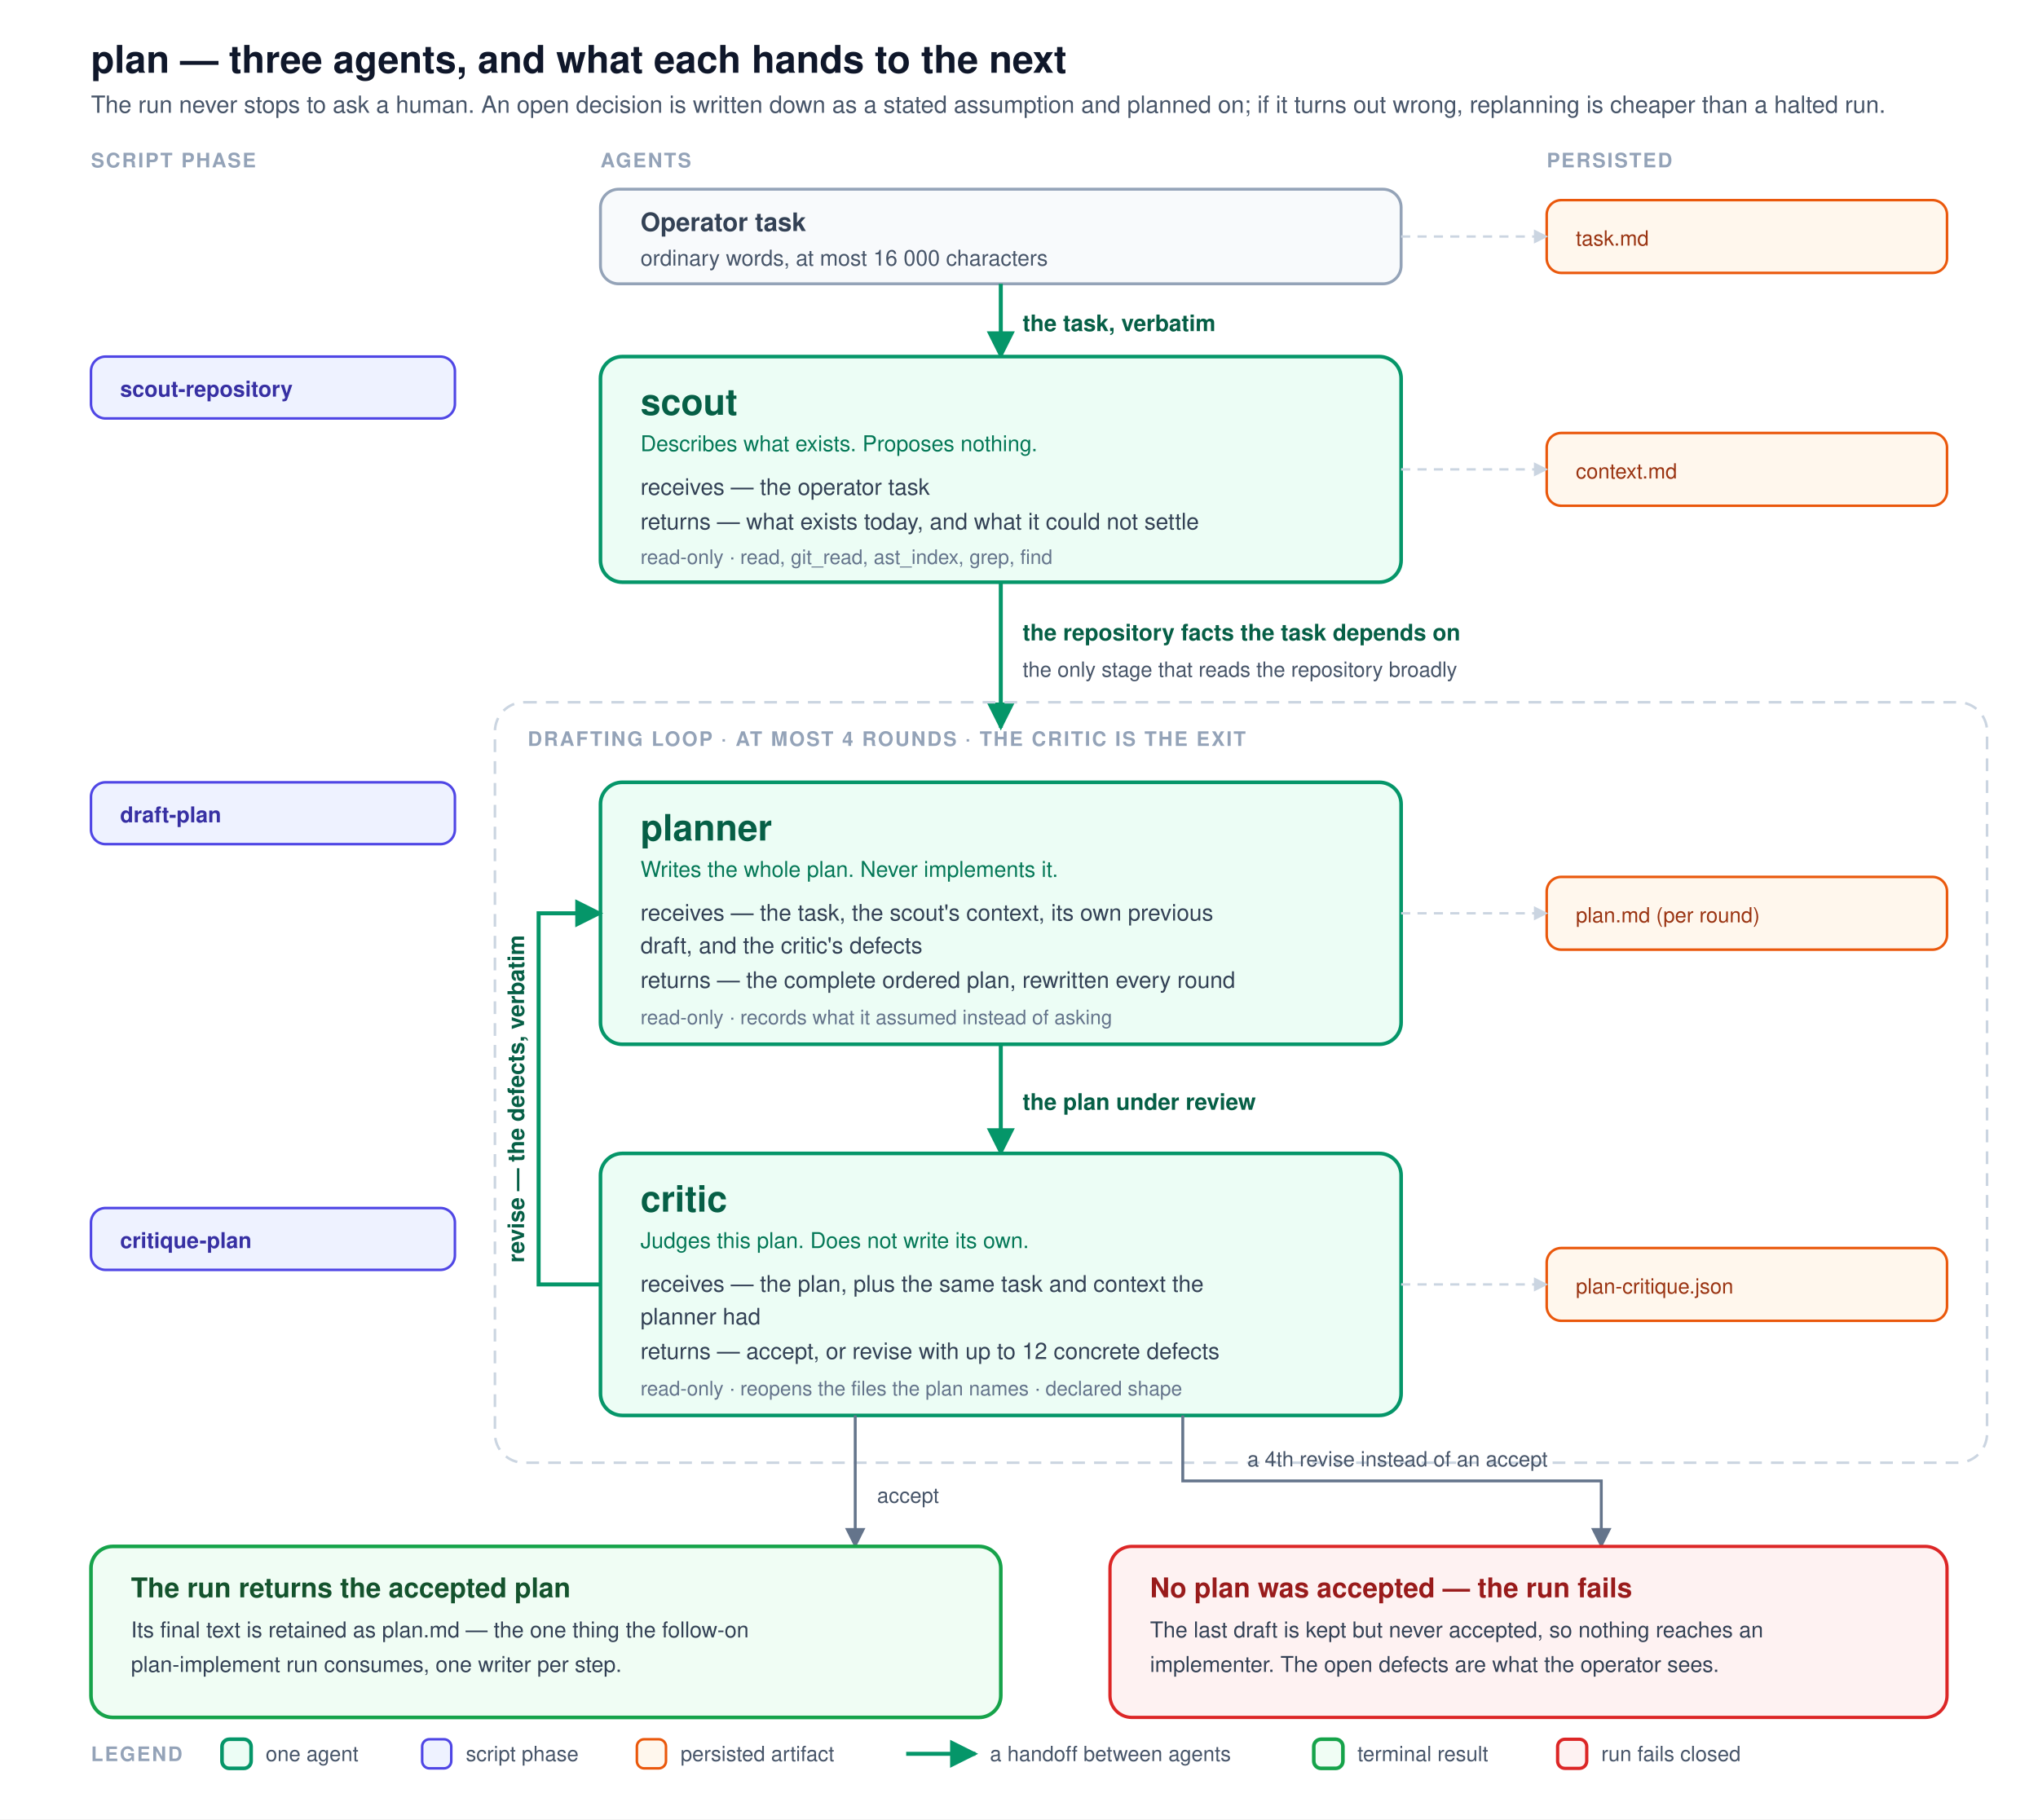
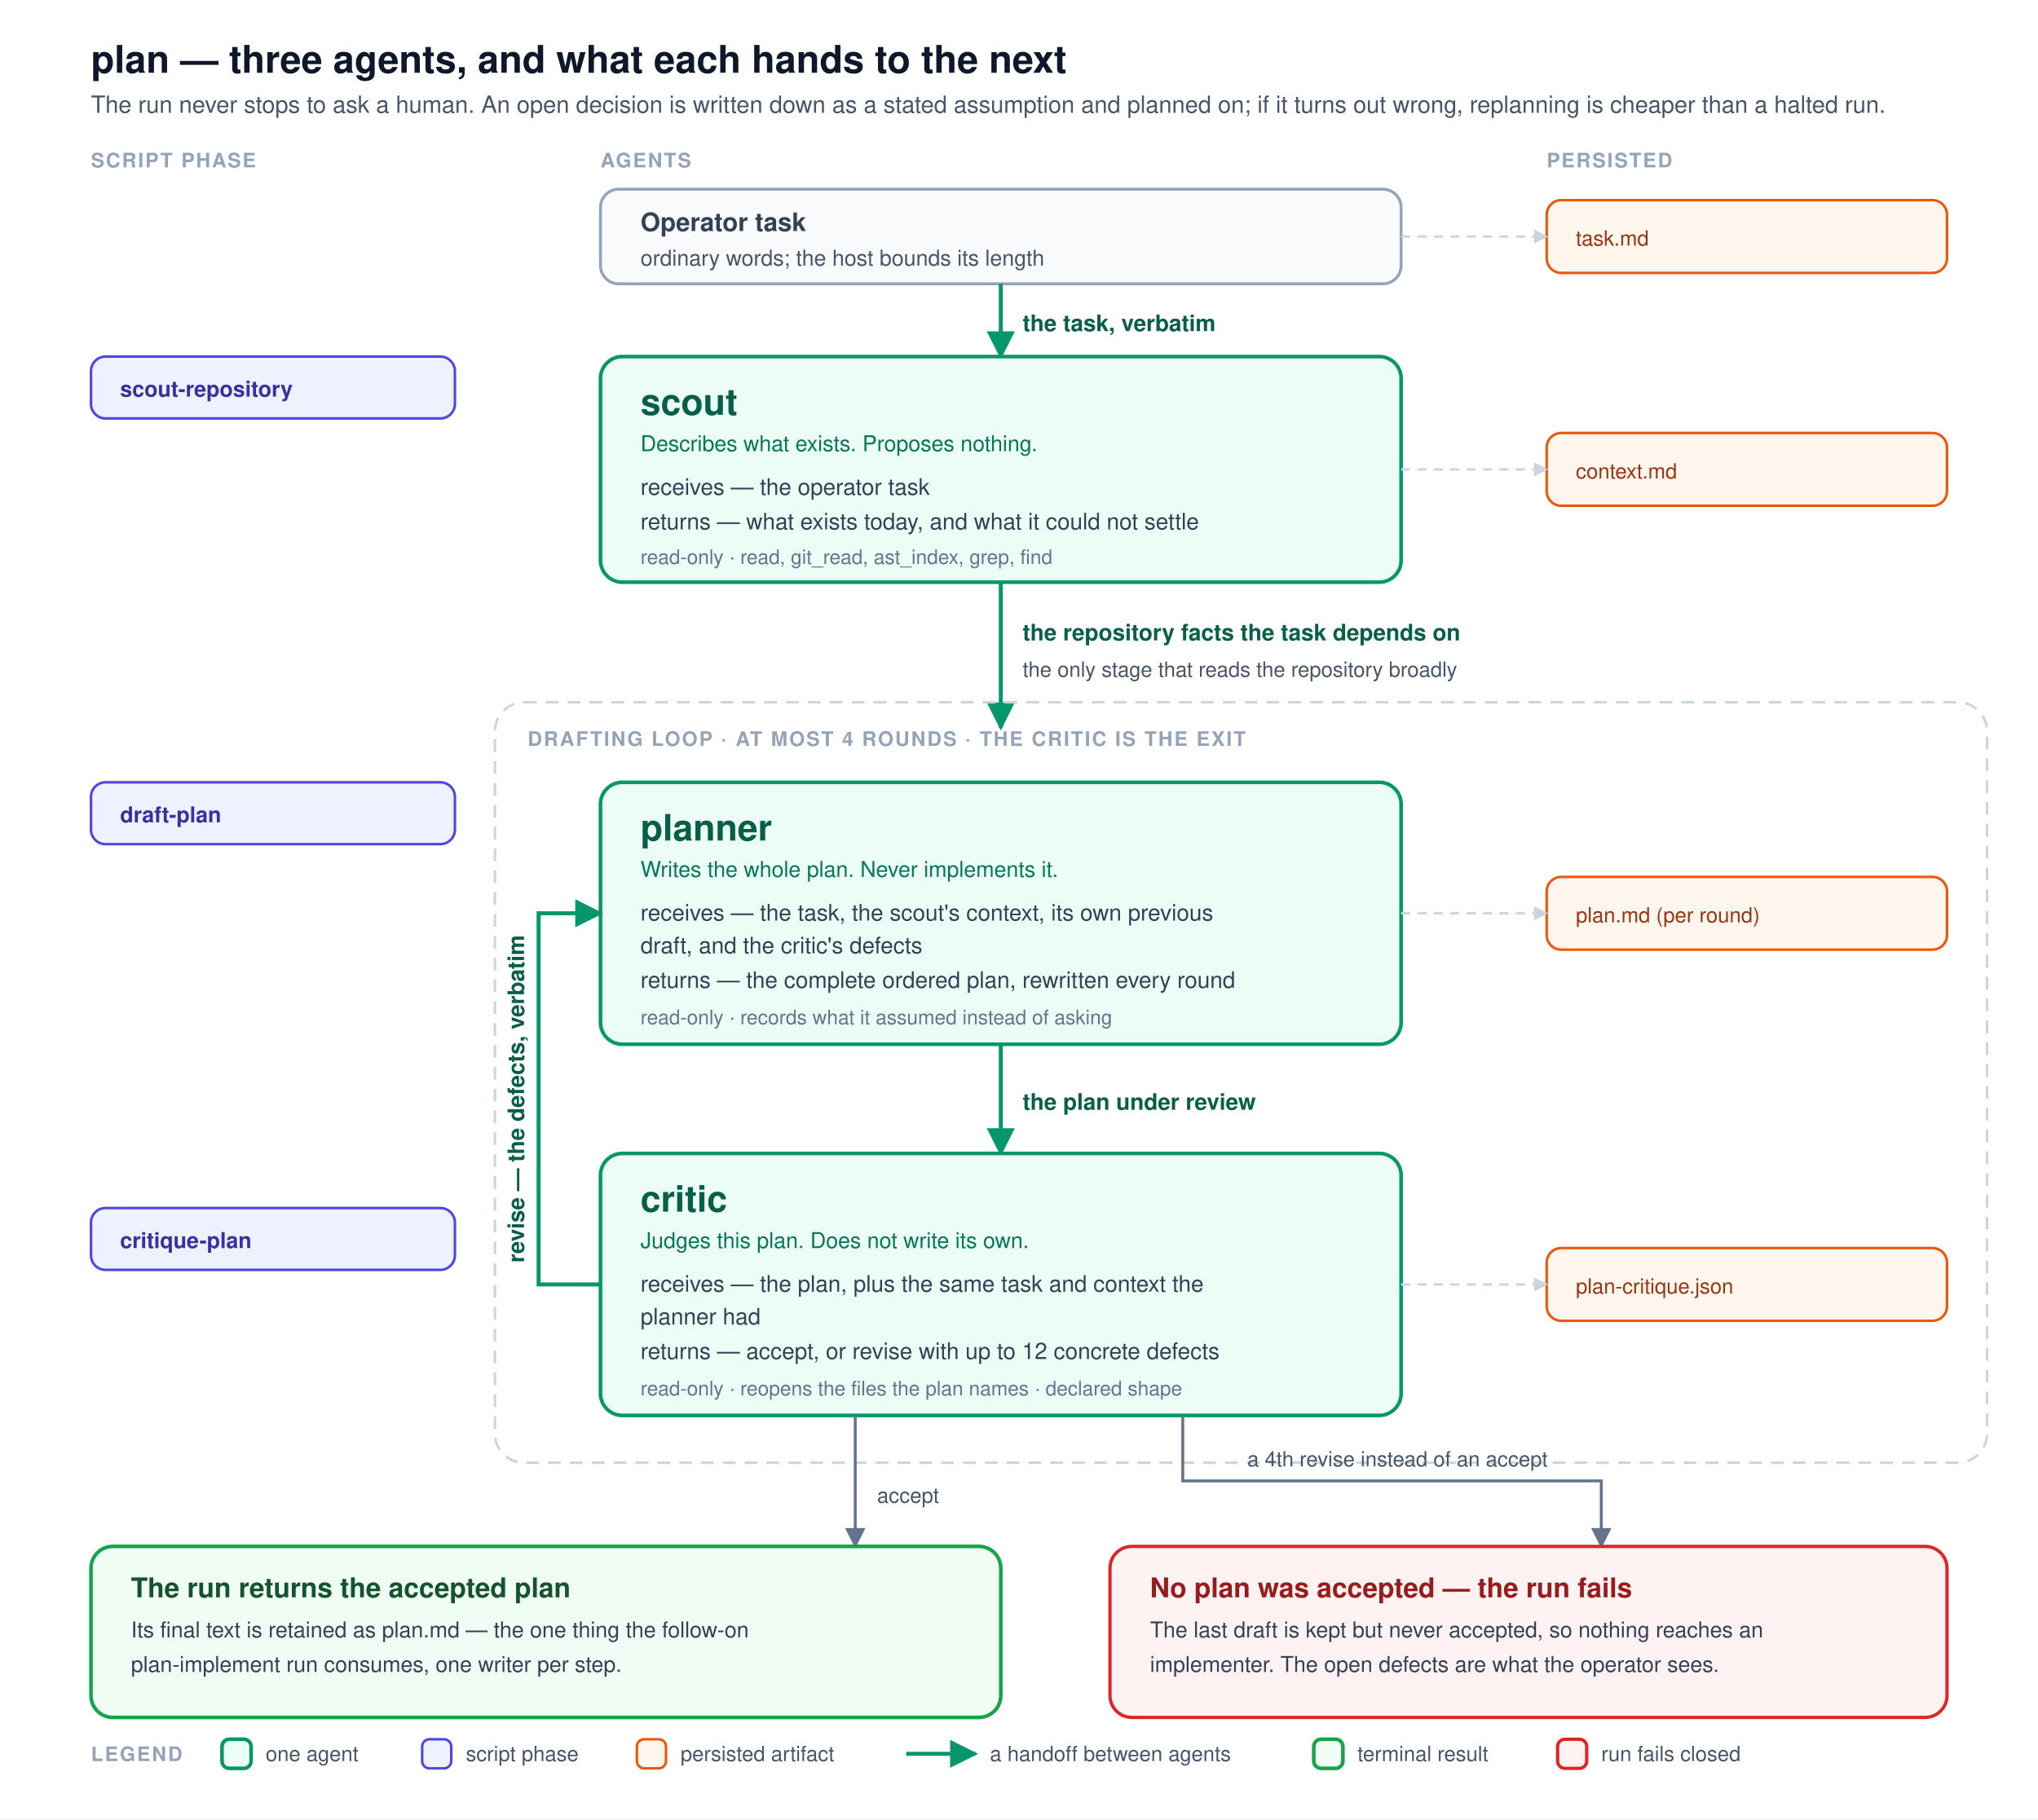
<svg xmlns="http://www.w3.org/2000/svg" viewBox="0 0 1120 1000" width="1120" height="1000" role="img" aria-label="The plan workflow as three named agents: a scout hands the repository context to a planner, the planner hands a complete plan to a critic, and the critic either accepts it or hands defects back for another round.">
  <style>
    .bg { fill: #ffffff; }
    text { font-family: ui-sans-serif, -apple-system, "Segoe UI", Helvetica, Arial, sans-serif; }
    .h1 { font-size: 21px; font-weight: 700; fill: #0f172a; }
    .h2 { font-size: 13px; fill: #475569; }
    .lane { font-size: 11px; font-weight: 700; fill: #94a3b8; letter-spacing: 0.08em; }

    .agent rect { fill: #ecfdf5; stroke: #059669; stroke-width: 2; }
    .agent .name { font-size: 20px; font-weight: 700; fill: #065f46; }
    .agent .role { font-size: 12px; fill: #047857; }
    .agent .line { font-size: 12.5px; fill: #334155; }
    .agent .chip { font-size: 11px; fill: #64748b; }

    .phase rect { fill: #eef2ff; stroke: #4f46e5; stroke-width: 1.4; }
    .phase text { font-size: 12px; fill: #3730a3; font-weight: 700; }
    .artifact rect { fill: #fff7ed; stroke: #ea580c; stroke-width: 1.4; }
    .artifact text { font-size: 11.5px; fill: #9a3412; }

    .io rect { fill: #f8fafc; stroke: #94a3b8; stroke-width: 1.6; }
    .io .name { font-size: 14px; font-weight: 700; fill: #334155; }
    .io .line { font-size: 12px; fill: #475569; }

    .done rect { fill: #f0fdf4; stroke: #16a34a; stroke-width: 2; }
    .done .name { font-size: 15px; font-weight: 700; fill: #14532d; }
    .done .line { font-size: 12px; fill: #334155; }
    .stop rect { fill: #fef2f2; stroke: #dc2626; stroke-width: 1.8; }
    .stop .name { font-size: 15px; font-weight: 700; fill: #991b1b; }
    .stop .line { font-size: 12px; fill: #334155; }

    .handoff { stroke: #059669; stroke-width: 2.2; fill: none; }
    .handoff-label { font-size: 12.5px; fill: #065f46; font-weight: 700; }
    .edge { stroke: #64748b; stroke-width: 1.6; fill: none; }
    .edge-soft { stroke: #cbd5e1; stroke-width: 1.3; fill: none; stroke-dasharray: 5 4; }
    .edge-label { font-size: 11.5px; fill: #475569; }
    .loop-frame { fill: none; stroke: #cbd5e1; stroke-width: 1.4; stroke-dasharray: 7 5; }
  </style>
  <defs>
    <marker id="g" viewBox="0 0 10 10" refX="9" refY="5" markerWidth="7" markerHeight="7" orient="auto-start-reverse">
      <path d="M 0 0 L 10 5 L 0 10 z" fill="#059669" />
    </marker>
    <marker id="a" viewBox="0 0 10 10" refX="9" refY="5" markerWidth="7" markerHeight="7" orient="auto-start-reverse">
      <path d="M 0 0 L 10 5 L 0 10 z" fill="#64748b" />
    </marker>
    <marker id="s" viewBox="0 0 10 10" refX="9" refY="5" markerWidth="6" markerHeight="6" orient="auto-start-reverse">
      <path d="M 0 0 L 10 5 L 0 10 z" fill="#cbd5e1" />
    </marker>
  </defs>
  <rect class="bg" x="0" y="0" width="1120" height="1000" />
  <text class="h1" x="50" y="40">plan — three agents, and what each hands to the next</text>
  <text class="h2" x="50" y="62">The run never stops to ask a human. An open decision is written down as a stated assumption and planned on; if it turns out wrong, replanning is cheaper than a halted run.</text>
  <text class="lane" x="50" y="92">SCRIPT PHASE</text>
  <text class="lane" x="330" y="92">AGENTS</text>
  <text class="lane" x="850" y="92">PERSISTED</text>
  <g class="io">
    <rect x="330" y="104" width="440" height="52" rx="10" />
    <text class="name" x="352" y="127">Operator task</text>
-     <text class="line" x="352" y="146">ordinary words, at most 16 000 characters</text>
+     <text class="line" x="352" y="146">ordinary words; the host bounds its length</text>
  </g>
  <g class="artifact">
    <rect x="850" y="110" width="220" height="40" rx="8" />
    <text x="866" y="135">task.md</text>
  </g>
  <path class="edge-soft" d="M 770 130 L 850 130" marker-end="url(#s)" />
  <path class="handoff" d="M 550 156 L 550 196" marker-end="url(#g)" />
  <text class="handoff-label" x="562" y="182">the task, verbatim</text>
  <g class="phase">
    <rect x="50" y="196" width="200" height="34" rx="8" />
    <text x="66" y="218">scout-repository</text>
  </g>
  <g class="agent">
    <rect x="330" y="196" width="440" height="124" rx="12" />
    <text class="name" x="352" y="228">scout</text>
    <text class="role" x="352" y="248">Describes what exists. Proposes nothing.</text>
    <text class="line" x="352" y="272">receives — the operator task</text>
    <text class="line" x="352" y="291">returns — what exists today, and what it could not settle</text>
    <text class="chip" x="352" y="310">read-only · read, git_read, ast_index, grep, find</text>
  </g>
  <g class="artifact">
    <rect x="850" y="238" width="220" height="40" rx="8" />
    <text x="866" y="263">context.md</text>
  </g>
  <path class="edge-soft" d="M 770 258 L 850 258" marker-end="url(#s)" />
  <path class="handoff" d="M 550 320 L 550 400" marker-end="url(#g)" />
  <text class="handoff-label" x="562" y="352">the repository facts the task depends on</text>
  <text class="edge-label" x="562" y="372">the only stage that reads the repository broadly</text>
  <rect class="loop-frame" x="272" y="386" width="820" height="418" rx="16" />
  <text class="lane" x="290" y="410">DRAFTING LOOP · AT MOST 4 ROUNDS · THE CRITIC IS THE EXIT</text>
  <g class="phase">
    <rect x="50" y="430" width="200" height="34" rx="8" />
    <text x="66" y="452">draft-plan</text>
  </g>
  <g class="agent">
    <rect x="330" y="430" width="440" height="144" rx="12" />
    <text class="name" x="352" y="462">planner</text>
    <text class="role" x="352" y="482">Writes the whole plan. Never implements it.</text>
    <text class="line" x="352" y="506">receives — the task, the scout's context, its own previous</text>
    <text class="line" x="352" y="524">draft, and the critic's defects</text>
    <text class="line" x="352" y="543">returns — the complete ordered plan, rewritten every round</text>
    <text class="chip" x="352" y="563">read-only · records what it assumed instead of asking</text>
  </g>
  <g class="artifact">
    <rect x="850" y="482" width="220" height="40" rx="8" />
    <text x="866" y="507">plan.md (per round)</text>
  </g>
  <path class="edge-soft" d="M 770 502 L 850 502" marker-end="url(#s)" />
  <path class="handoff" d="M 550 574 L 550 634" marker-end="url(#g)" />
  <text class="handoff-label" x="562" y="610">the plan under review</text>
  <g class="phase">
    <rect x="50" y="664" width="200" height="34" rx="8" />
    <text x="66" y="686">critique-plan</text>
  </g>
  <g class="agent">
    <rect x="330" y="634" width="440" height="144" rx="12" />
    <text class="name" x="352" y="666">critic</text>
    <text class="role" x="352" y="686">Judges this plan. Does not write its own.</text>
    <text class="line" x="352" y="710">receives — the plan, plus the same task and context the</text>
    <text class="line" x="352" y="728">planner had</text>
    <text class="line" x="352" y="747">returns — accept, or revise with up to 12 concrete defects</text>
    <text class="chip" x="352" y="767">read-only · reopens the files the plan names · declared shape</text>
  </g>
  <g class="artifact">
    <rect x="850" y="686" width="220" height="40" rx="8" />
    <text x="866" y="711">plan-critique.json</text>
  </g>
  <path class="edge-soft" d="M 770 706 L 850 706" marker-end="url(#s)" />
  <path class="handoff" d="M 330 706 L 296 706 L 296 502 L 330 502" marker-end="url(#g)" />
  <text class="handoff-label" x="288" y="604" text-anchor="middle" transform="rotate(-90 288 604)">revise — the defects, verbatim</text>
  <path class="edge" d="M 470 778 L 470 850" marker-end="url(#a)" />
  <text class="edge-label" x="482" y="826">accept</text>
  <g class="done">
    <rect x="50" y="850" width="500" height="94" rx="12" />
    <text class="name" x="72" y="878">The run returns the accepted plan</text>
    <text class="line" x="72" y="900">Its final text is retained as plan.md — the one thing the follow-on</text>
    <text class="line" x="72" y="919">plan-implement run consumes, one writer per step.</text>
  </g>
  <path class="edge" d="M 650 778 L 650 814 L 880 814 L 880 850" marker-end="url(#a)" />
  <text class="edge-label" x="768" y="806" text-anchor="middle">a 4th revise instead of an accept</text>
  <g class="stop">
    <rect x="610" y="850" width="460" height="94" rx="12" />
    <text class="name" x="632" y="878">No plan was accepted — the run fails</text>
    <text class="line" x="632" y="900">The last draft is kept but never accepted, so nothing reaches an</text>
    <text class="line" x="632" y="919">implementer. The open defects are what the operator sees.</text>
  </g>
  <g transform="translate(50, 968)">
    <text class="lane" x="0" y="0">LEGEND</text>
    <g class="agent">
      <rect x="72" y="-12" width="16" height="16" rx="4" />
    </g>
    <text class="edge-label" x="96" y="0">one agent</text>
    <g class="phase">
      <rect x="182" y="-12" width="16" height="16" rx="4" />
    </g>
    <text class="edge-label" x="206" y="0">script phase</text>
    <g class="artifact">
      <rect x="300" y="-12" width="16" height="16" rx="4" />
    </g>
    <text class="edge-label" x="324" y="0">persisted artifact</text>
    <path class="handoff" d="M 448 -4 L 486 -4" marker-end="url(#g)" />
    <text class="edge-label" x="494" y="0">a handoff between agents</text>
    <g class="done">
      <rect x="672" y="-12" width="16" height="16" rx="4" />
    </g>
    <text class="edge-label" x="696" y="0">terminal result</text>
    <g class="stop">
      <rect x="806" y="-12" width="16" height="16" rx="4" />
    </g>
    <text class="edge-label" x="830" y="0">run fails closed</text>
  </g>
</svg>
